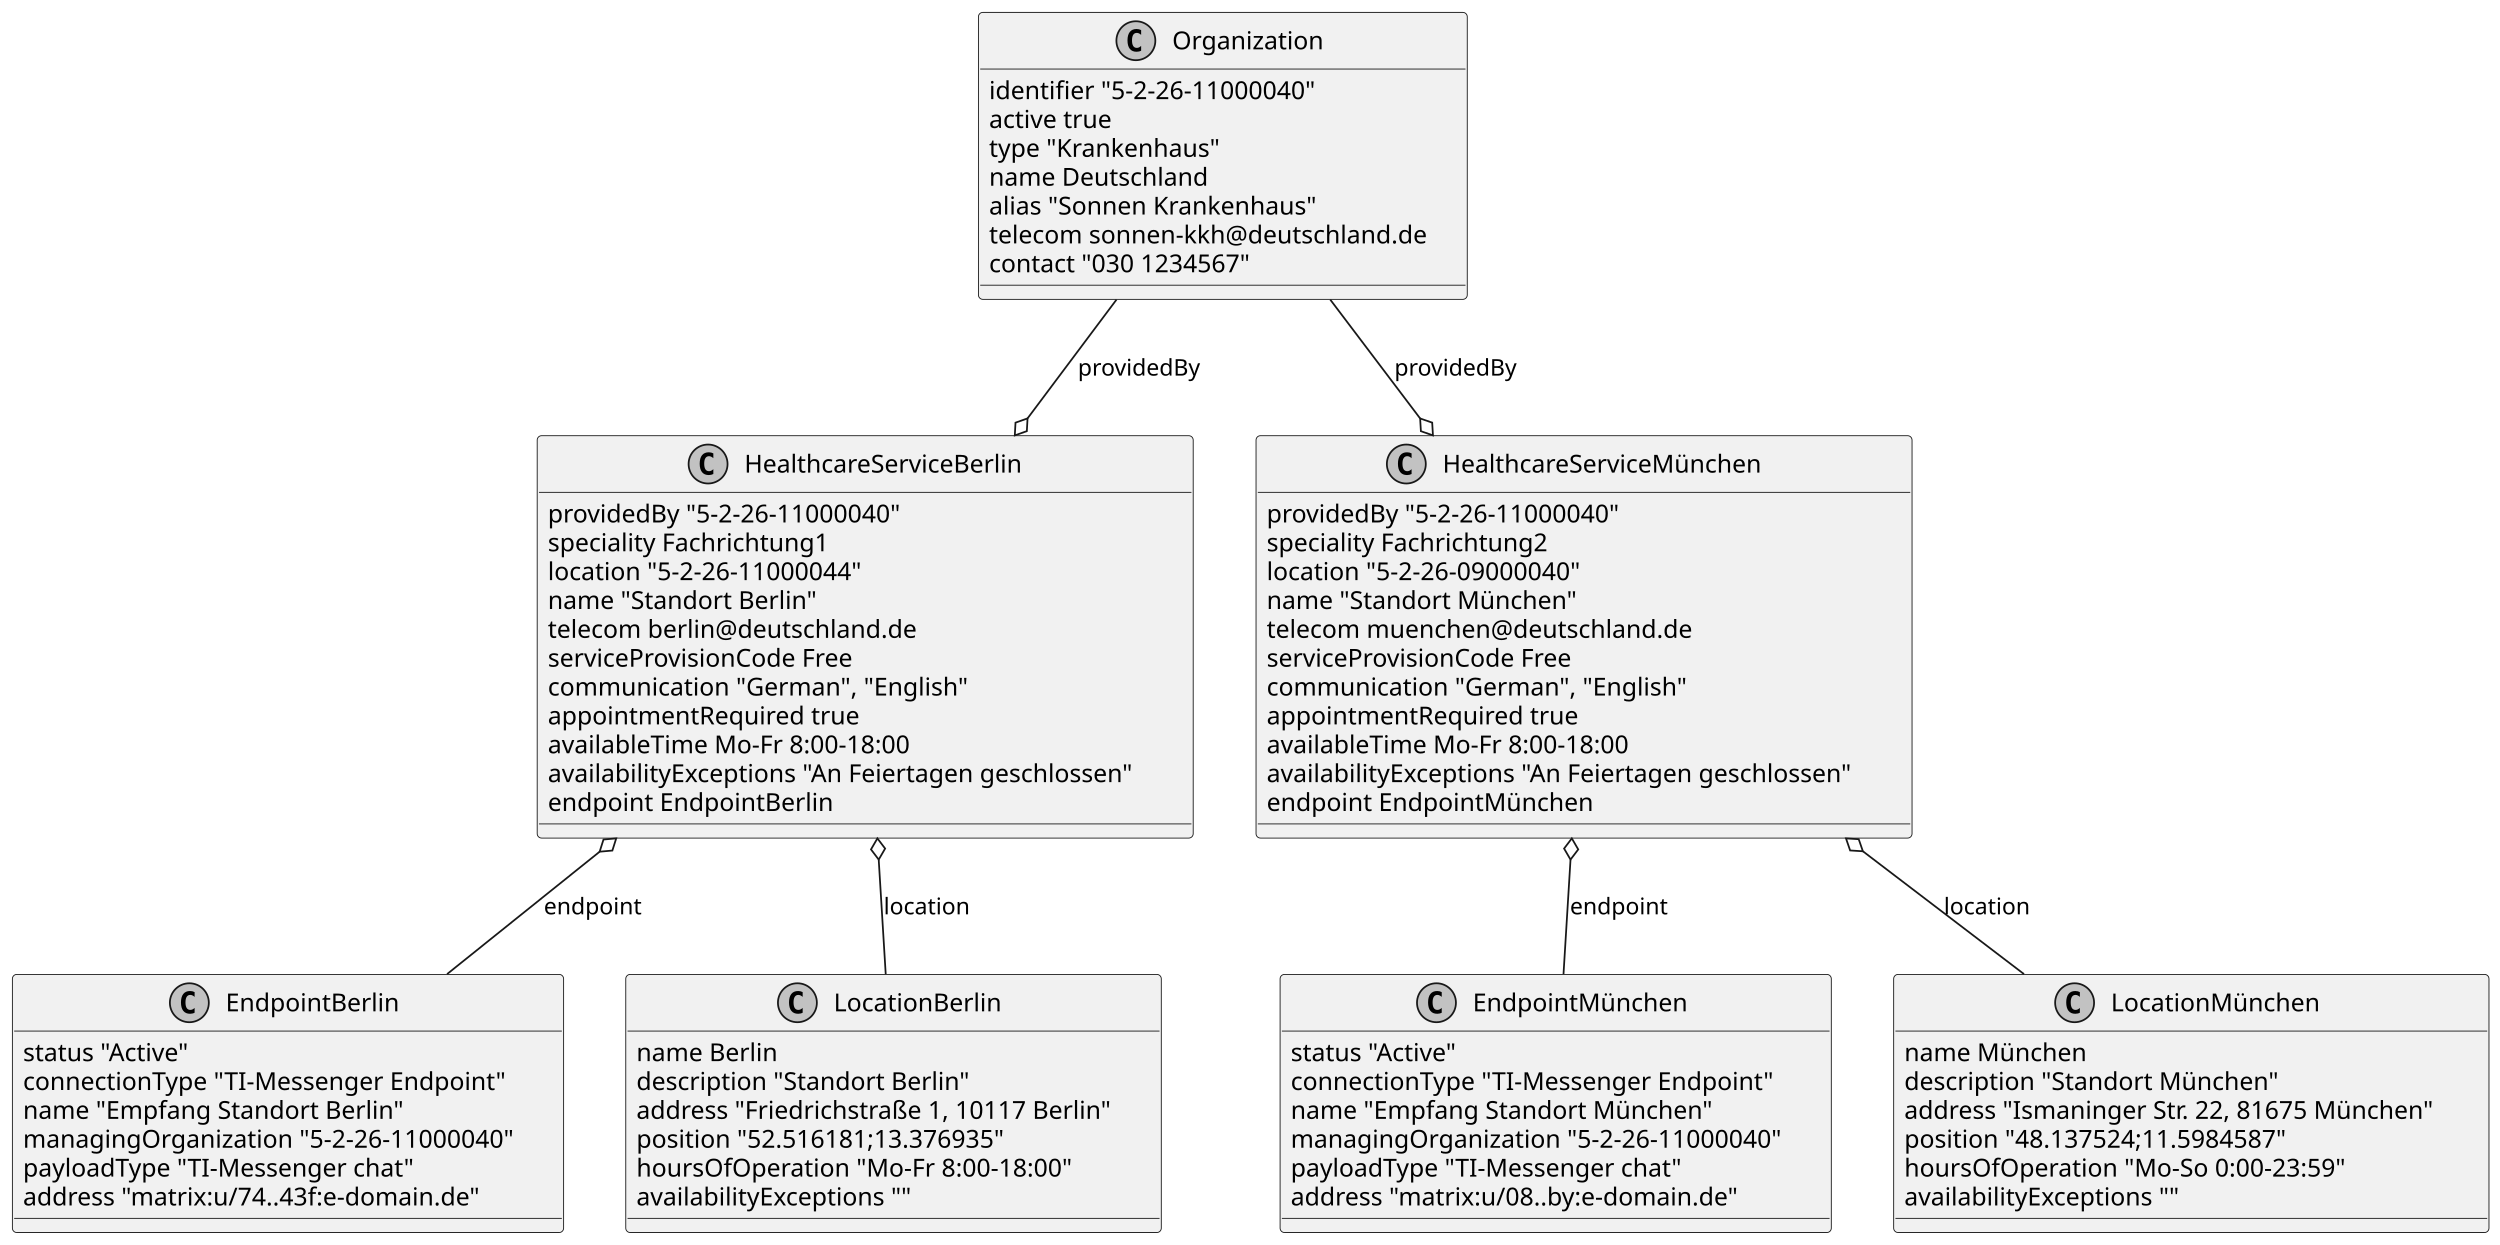
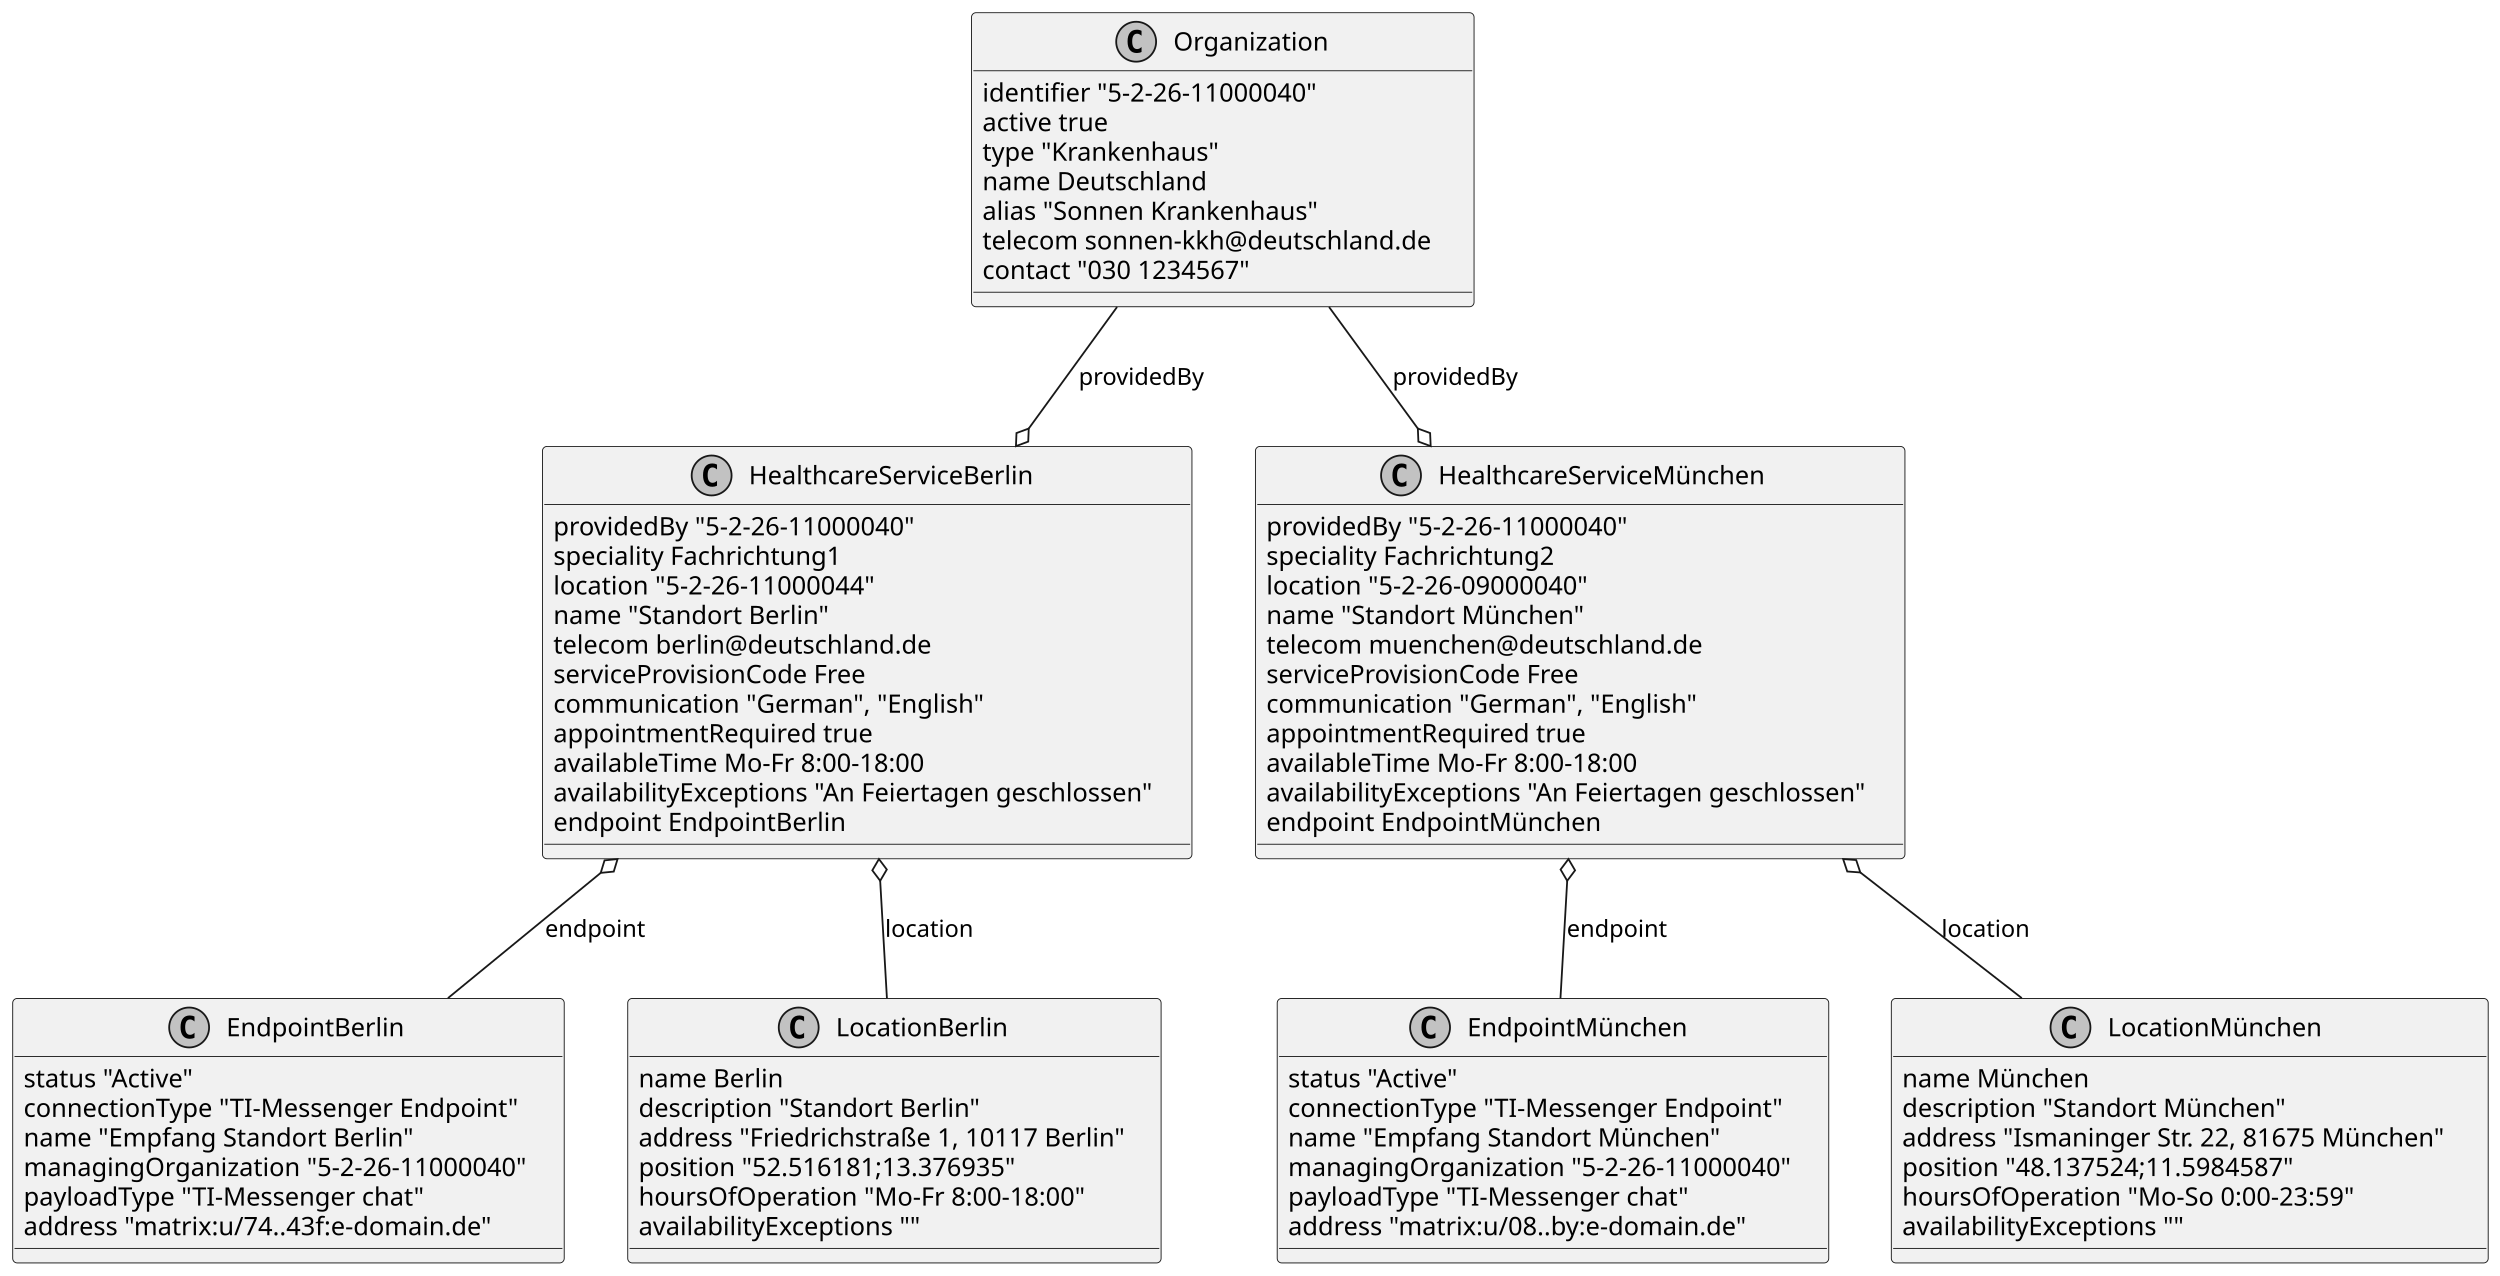
- <svg xmlns="http://www.w3.org/2000/svg" contentStyleType="text/css" data-diagram-type="CLASS" height="703px" preserveAspectRatio="none" style="width:1412px;height:703px;background:#FFFFFF;" version="1.1" viewBox="0 0 1412 703" width="1412px" zoomAndPan="magnify">
+ <svg xmlns="http://www.w3.org/2000/svg" contentStyleType="text/css" height="703px" preserveAspectRatio="none" style="width:1378px;height:703px;background:#FFFFFF;" version="1.1" viewBox="0 0 1378 703" width="1378px" zoomAndPan="magnify">
  <defs />
  <g>
-     <g class="entity" data-entity="HealthcareServiceBerlin" data-source-line="2" data-uid="ent0002" id="entity_HealthcareServiceBerlin">
-       <rect fill="#F1F1F1" height="227.266" rx="2.5" ry="2.5" style="stroke:#181818;stroke-width:0.5;" width="370.511" x="303.41" y="246.08" />
-       <ellipse cx="399.923" cy="262.08" fill="#C2C2C2" rx="11" ry="11" style="stroke:#181818;stroke-width:1;" />
-       <path d="M402.892,267.721 Q402.314,268.017 401.673,268.158 Q401.033,268.314 400.329,268.314 Q397.829,268.314 396.501,266.674 Q395.189,265.017 395.189,261.892 Q395.189,258.767 396.501,257.111 Q397.829,255.455 400.329,255.455 Q401.033,255.455 401.673,255.611 Q402.329,255.768 402.892,256.064 L402.892,258.783 Q402.267,258.205 401.673,257.939 Q401.079,257.658 400.454,257.658 Q399.111,257.658 398.423,258.736 Q397.736,259.799 397.736,261.892 Q397.736,263.986 398.423,265.064 Q399.111,266.127 400.454,266.127 Q401.079,266.127 401.673,265.861 Q402.267,265.58 402.892,265.002 L402.892,267.721 Z " fill="#000000" />
-       <text fill="#000000" font-family="sans-serif" font-size="14" lengthAdjust="spacing" textLength="168.984" x="420.423" y="266.927">HealthcareServiceBerlin</text>
-       <line style="stroke:#181818;stroke-width:0.5;" x1="304.41" x2="672.921" y1="278.08" y2="278.08" />
-       <text fill="#000000" font-family="sans-serif" font-size="14" lengthAdjust="spacing" textLength="219.03" x="309.41" y="295.075">providedBy "5-2-26-11000040"</text>
-       <text fill="#000000" font-family="sans-serif" font-size="14" lengthAdjust="spacing" textLength="171.411" x="309.41" y="311.372">speciality Fachrichtung1</text>
-       <text fill="#000000" font-family="sans-serif" font-size="14" lengthAdjust="spacing" textLength="194.92" x="309.41" y="327.669">location "5-2-26-11000044"</text>
-       <text fill="#000000" font-family="sans-serif" font-size="14" lengthAdjust="spacing" textLength="162.634" x="309.41" y="343.966">name "Standort Berlin"</text>
-       <text fill="#000000" font-family="sans-serif" font-size="14" lengthAdjust="spacing" textLength="222.769" x="309.41" y="360.263">telecom berlin@deutschland.de</text>
-       <text fill="#000000" font-family="sans-serif" font-size="14" lengthAdjust="spacing" textLength="185.035" x="309.41" y="376.56">serviceProvisionCode Free</text>
-       <text fill="#000000" font-family="sans-serif" font-size="14" lengthAdjust="spacing" textLength="254.235" x="309.41" y="392.856">communication "German", "English"</text>
-       <text fill="#000000" font-family="sans-serif" font-size="14" lengthAdjust="spacing" textLength="186.211" x="309.41" y="409.153">appointmentRequired true</text>
-       <text fill="#000000" font-family="sans-serif" font-size="14" lengthAdjust="spacing" textLength="223.125" x="309.41" y="425.45">availableTime Mo-Fr 8:00-18:00</text>
-       <text fill="#000000" font-family="sans-serif" font-size="14" lengthAdjust="spacing" textLength="358.511" x="309.41" y="441.747">availabilityExceptions "An Feiertagen geschlossen"</text>
-       <text fill="#000000" font-family="sans-serif" font-size="14" lengthAdjust="spacing" textLength="169.463" x="309.41" y="458.044">endpoint EndpointBerlin</text>
-       <line style="stroke:#181818;stroke-width:0.5;" x1="304.41" x2="672.921" y1="465.346" y2="465.346" />
+     <g id="elem_HealthcareServiceBerlin">
+       <rect codeLine="2" fill="#F1F1F1" height="227.266" id="HealthcareServiceBerlin" rx="2.5" ry="2.5" style="stroke:#181818;stroke-width:0.5;" width="358" x="299" y="246.08" />
+       <ellipse cx="392.25" cy="262.08" fill="#C2C2C2" rx="11" ry="11" style="stroke:#181818;stroke-width:1.0;" />
+       <path d="M395.219,267.721 Q394.641,268.017 394,268.158 Q393.359,268.314 392.656,268.314 Q390.156,268.314 388.828,266.674 Q387.516,265.017 387.516,261.892 Q387.516,258.767 388.828,257.111 Q390.156,255.455 392.656,255.455 Q393.359,255.455 394,255.611 Q394.656,255.768 395.219,256.064 L395.219,258.783 Q394.594,258.205 394,257.939 Q393.406,257.658 392.781,257.658 Q391.438,257.658 390.75,258.736 Q390.062,259.799 390.062,261.892 Q390.062,263.986 390.75,265.064 Q391.438,266.127 392.781,266.127 Q393.406,266.127 394,265.861 Q394.594,265.58 395.219,265.002 L395.219,267.721 Z " fill="#000000" />
+       <text fill="#000000" font-family="sans-serif" font-size="14" lengthAdjust="spacing" textLength="163" x="412.75" y="266.927">HealthcareServiceBerlin</text>
+       <line style="stroke:#181818;stroke-width:0.5;" x1="300" x2="656" y1="278.08" y2="278.08" />
+       <text fill="#000000" font-family="sans-serif" font-size="14" lengthAdjust="spacing" textLength="214" x="305" y="295.075">providedBy "5-2-26-11000040"</text>
+       <text fill="#000000" font-family="sans-serif" font-size="14" lengthAdjust="spacing" textLength="166" x="305" y="311.372">speciality Fachrichtung1</text>
+       <text fill="#000000" font-family="sans-serif" font-size="14" lengthAdjust="spacing" textLength="191" x="305" y="327.669">location "5-2-26-11000044"</text>
+       <text fill="#000000" font-family="sans-serif" font-size="14" lengthAdjust="spacing" textLength="155" x="305" y="343.966">name "Standort Berlin"</text>
+       <text fill="#000000" font-family="sans-serif" font-size="14" lengthAdjust="spacing" textLength="220" x="305" y="360.263">telecom berlin@deutschland.de</text>
+       <text fill="#000000" font-family="sans-serif" font-size="14" lengthAdjust="spacing" textLength="183" x="305" y="376.56">serviceProvisionCode Free</text>
+       <text fill="#000000" font-family="sans-serif" font-size="14" lengthAdjust="spacing" textLength="243" x="305" y="392.856">communication "German", "English"</text>
+       <text fill="#000000" font-family="sans-serif" font-size="14" lengthAdjust="spacing" textLength="183" x="305" y="409.153">appointmentRequired true</text>
+       <text fill="#000000" font-family="sans-serif" font-size="14" lengthAdjust="spacing" textLength="217" x="305" y="425.45">availableTime Mo-Fr 8:00-18:00</text>
+       <text fill="#000000" font-family="sans-serif" font-size="14" lengthAdjust="spacing" textLength="346" x="305" y="441.747">availabilityExceptions "An Feiertagen geschlossen"</text>
+       <text fill="#000000" font-family="sans-serif" font-size="14" lengthAdjust="spacing" textLength="167" x="305" y="458.044">endpoint EndpointBerlin</text>
+       <line style="stroke:#181818;stroke-width:0.5;" x1="300" x2="656" y1="465.346" y2="465.346" />
    </g>
-     <g class="entity" data-entity="HealthcareServiceMünchen" data-source-line="15" data-uid="ent0003" id="entity_HealthcareServiceMünchen">
-       <rect fill="#F1F1F1" height="227.266" rx="2.5" ry="2.5" style="stroke:#181818;stroke-width:0.5;" width="370.511" x="709.41" y="246.08" />
-       <ellipse cx="794.295" cy="262.08" fill="#C2C2C2" rx="11" ry="11" style="stroke:#181818;stroke-width:1;" />
-       <path d="M797.264,267.721 Q796.686,268.017 796.045,268.158 Q795.405,268.314 794.702,268.314 Q792.202,268.314 790.873,266.674 Q789.561,265.017 789.561,261.892 Q789.561,258.767 790.873,257.111 Q792.202,255.455 794.702,255.455 Q795.405,255.455 796.045,255.611 Q796.702,255.768 797.264,256.064 L797.264,258.783 Q796.639,258.205 796.045,257.939 Q795.452,257.658 794.827,257.658 Q793.483,257.658 792.795,258.736 Q792.108,259.799 792.108,261.892 Q792.108,263.986 792.795,265.064 Q793.483,266.127 794.827,266.127 Q795.452,266.127 796.045,265.861 Q796.639,265.58 797.264,265.002 L797.264,267.721 Z " fill="#000000" />
-       <text fill="#000000" font-family="sans-serif" font-size="14" lengthAdjust="spacing" textLength="192.24" x="814.795" y="266.927">HealthcareServiceMünchen</text>
-       <line style="stroke:#181818;stroke-width:0.5;" x1="710.41" x2="1078.921" y1="278.08" y2="278.08" />
-       <text fill="#000000" font-family="sans-serif" font-size="14" lengthAdjust="spacing" textLength="219.03" x="715.41" y="295.075">providedBy "5-2-26-11000040"</text>
-       <text fill="#000000" font-family="sans-serif" font-size="14" lengthAdjust="spacing" textLength="171.411" x="715.41" y="311.372">speciality Fachrichtung2</text>
-       <text fill="#000000" font-family="sans-serif" font-size="14" lengthAdjust="spacing" textLength="194.92" x="715.41" y="327.669">location "5-2-26-09000040"</text>
-       <text fill="#000000" font-family="sans-serif" font-size="14" lengthAdjust="spacing" textLength="185.89" x="715.41" y="343.966">name "Standort München"</text>
-       <text fill="#000000" font-family="sans-serif" font-size="14" lengthAdjust="spacing" textLength="256.915" x="715.41" y="360.263">telecom muenchen@deutschland.de</text>
-       <text fill="#000000" font-family="sans-serif" font-size="14" lengthAdjust="spacing" textLength="185.035" x="715.41" y="376.56">serviceProvisionCode Free</text>
-       <text fill="#000000" font-family="sans-serif" font-size="14" lengthAdjust="spacing" textLength="254.235" x="715.41" y="392.856">communication "German", "English"</text>
-       <text fill="#000000" font-family="sans-serif" font-size="14" lengthAdjust="spacing" textLength="186.211" x="715.41" y="409.153">appointmentRequired true</text>
-       <text fill="#000000" font-family="sans-serif" font-size="14" lengthAdjust="spacing" textLength="223.125" x="715.41" y="425.45">availableTime Mo-Fr 8:00-18:00</text>
-       <text fill="#000000" font-family="sans-serif" font-size="14" lengthAdjust="spacing" textLength="358.511" x="715.41" y="441.747">availabilityExceptions "An Feiertagen geschlossen"</text>
-       <text fill="#000000" font-family="sans-serif" font-size="14" lengthAdjust="spacing" textLength="192.719" x="715.41" y="458.044">endpoint EndpointMünchen</text>
-       <line style="stroke:#181818;stroke-width:0.5;" x1="710.41" x2="1078.921" y1="465.346" y2="465.346" />
+     <g id="elem_HealthcareServiceMünchen">
+       <rect codeLine="15" fill="#F1F1F1" height="227.266" id="HealthcareServiceMünchen" rx="2.5" ry="2.5" style="stroke:#181818;stroke-width:0.5;" width="358" x="692" y="246.08" />
+       <ellipse cx="772.25" cy="262.08" fill="#C2C2C2" rx="11" ry="11" style="stroke:#181818;stroke-width:1.0;" />
+       <path d="M775.219,267.721 Q774.641,268.017 774,268.158 Q773.359,268.314 772.656,268.314 Q770.156,268.314 768.828,266.674 Q767.516,265.017 767.516,261.892 Q767.516,258.767 768.828,257.111 Q770.156,255.455 772.656,255.455 Q773.359,255.455 774,255.611 Q774.656,255.768 775.219,256.064 L775.219,258.783 Q774.594,258.205 774,257.939 Q773.406,257.658 772.781,257.658 Q771.438,257.658 770.75,258.736 Q770.062,259.799 770.062,261.892 Q770.062,263.986 770.75,265.064 Q771.438,266.127 772.781,266.127 Q773.406,266.127 774,265.861 Q774.594,265.58 775.219,265.002 L775.219,267.721 Z " fill="#000000" />
+       <text fill="#000000" font-family="sans-serif" font-size="14" lengthAdjust="spacing" textLength="189" x="792.75" y="266.927">HealthcareServiceMünchen</text>
+       <line style="stroke:#181818;stroke-width:0.5;" x1="693" x2="1049" y1="278.08" y2="278.08" />
+       <text fill="#000000" font-family="sans-serif" font-size="14" lengthAdjust="spacing" textLength="214" x="698" y="295.075">providedBy "5-2-26-11000040"</text>
+       <text fill="#000000" font-family="sans-serif" font-size="14" lengthAdjust="spacing" textLength="166" x="698" y="311.372">speciality Fachrichtung2</text>
+       <text fill="#000000" font-family="sans-serif" font-size="14" lengthAdjust="spacing" textLength="191" x="698" y="327.669">location "5-2-26-09000040"</text>
+       <text fill="#000000" font-family="sans-serif" font-size="14" lengthAdjust="spacing" textLength="181" x="698" y="343.966">name "Standort München"</text>
+       <text fill="#000000" font-family="sans-serif" font-size="14" lengthAdjust="spacing" textLength="257" x="698" y="360.263">telecom muenchen@deutschland.de</text>
+       <text fill="#000000" font-family="sans-serif" font-size="14" lengthAdjust="spacing" textLength="183" x="698" y="376.56">serviceProvisionCode Free</text>
+       <text fill="#000000" font-family="sans-serif" font-size="14" lengthAdjust="spacing" textLength="243" x="698" y="392.856">communication "German", "English"</text>
+       <text fill="#000000" font-family="sans-serif" font-size="14" lengthAdjust="spacing" textLength="183" x="698" y="409.153">appointmentRequired true</text>
+       <text fill="#000000" font-family="sans-serif" font-size="14" lengthAdjust="spacing" textLength="217" x="698" y="425.45">availableTime Mo-Fr 8:00-18:00</text>
+       <text fill="#000000" font-family="sans-serif" font-size="14" lengthAdjust="spacing" textLength="346" x="698" y="441.747">availabilityExceptions "An Feiertagen geschlossen"</text>
+       <text fill="#000000" font-family="sans-serif" font-size="14" lengthAdjust="spacing" textLength="193" x="698" y="458.044">endpoint EndpointMünchen</text>
+       <line style="stroke:#181818;stroke-width:0.5;" x1="693" x2="1049" y1="465.346" y2="465.346" />
    </g>
-     <g class="entity" data-entity="EndpointBerlin" data-source-line="28" data-uid="ent0004" id="entity_EndpointBerlin">
-       <rect fill="#F1F1F1" height="145.781" rx="2.5" ry="2.5" style="stroke:#181818;stroke-width:0.5;" width="311.325" x="7" y="550.35" />
-       <ellipse cx="106.945" cy="566.35" fill="#C2C2C2" rx="11" ry="11" style="stroke:#181818;stroke-width:1;" />
-       <path d="M109.914,571.991 Q109.335,572.288 108.695,572.428 Q108.054,572.584 107.351,572.584 Q104.851,572.584 103.523,570.944 Q102.21,569.288 102.21,566.163 Q102.21,563.038 103.523,561.381 Q104.851,559.725 107.351,559.725 Q108.054,559.725 108.695,559.881 Q109.351,560.038 109.914,560.334 L109.914,563.053 Q109.289,562.475 108.695,562.209 Q108.101,561.928 107.476,561.928 Q106.132,561.928 105.445,563.006 Q104.757,564.069 104.757,566.163 Q104.757,568.256 105.445,569.334 Q106.132,570.397 107.476,570.397 Q108.101,570.397 108.695,570.131 Q109.289,569.85 109.914,569.272 L109.914,571.991 Z " fill="#000000" />
-       <text fill="#000000" font-family="sans-serif" font-size="14" lengthAdjust="spacing" textLength="102.936" x="127.445" y="571.197">EndpointBerlin</text>
-       <line style="stroke:#181818;stroke-width:0.5;" x1="8" x2="317.325" y1="582.35" y2="582.35" />
-       <text fill="#000000" font-family="sans-serif" font-size="14" lengthAdjust="spacing" textLength="103.899" x="13" y="599.345">status "Active"</text>
-       <text fill="#000000" font-family="sans-serif" font-size="14" lengthAdjust="spacing" textLength="289.317" x="13" y="615.642">connectionType "TI-Messenger Endpoint"</text>
-       <text fill="#000000" font-family="sans-serif" font-size="14" lengthAdjust="spacing" textLength="229.722" x="13" y="631.939">name "Empfang Standort Berlin"</text>
-       <text fill="#000000" font-family="sans-serif" font-size="14" lengthAdjust="spacing" textLength="299.325" x="13" y="648.236">managingOrganization "5-2-26-11000040"</text>
-       <text fill="#000000" font-family="sans-serif" font-size="14" lengthAdjust="spacing" textLength="236.182" x="13" y="664.533">payloadType "TI-Messenger chat"</text>
-       <text fill="#000000" font-family="sans-serif" font-size="14" lengthAdjust="spacing" textLength="278.804" x="13" y="680.83">address "matrix:u/74..43f:e-domain.de"</text>
-       <line style="stroke:#181818;stroke-width:0.5;" x1="8" x2="317.325" y1="688.131" y2="688.131" />
+     <g id="elem_EndpointBerlin">
+       <rect codeLine="28" fill="#F1F1F1" height="145.781" id="EndpointBerlin" rx="2.5" ry="2.5" style="stroke:#181818;stroke-width:0.5;" width="304" x="7" y="550.35" />
+       <ellipse cx="104.25" cy="566.35" fill="#C2C2C2" rx="11" ry="11" style="stroke:#181818;stroke-width:1.0;" />
+       <path d="M107.219,571.991 Q106.641,572.288 106,572.428 Q105.359,572.584 104.656,572.584 Q102.156,572.584 100.828,570.944 Q99.516,569.288 99.516,566.163 Q99.516,563.038 100.828,561.381 Q102.156,559.725 104.656,559.725 Q105.359,559.725 106,559.881 Q106.656,560.038 107.219,560.334 L107.219,563.053 Q106.594,562.475 106,562.209 Q105.406,561.928 104.781,561.928 Q103.438,561.928 102.75,563.006 Q102.062,564.069 102.062,566.163 Q102.062,568.256 102.75,569.334 Q103.438,570.397 104.781,570.397 Q105.406,570.397 106,570.131 Q106.594,569.85 107.219,569.272 L107.219,571.991 Z " fill="#000000" />
+       <text fill="#000000" font-family="sans-serif" font-size="14" lengthAdjust="spacing" textLength="101" x="124.75" y="571.197">EndpointBerlin</text>
+       <line style="stroke:#181818;stroke-width:0.5;" x1="8" x2="310" y1="582.35" y2="582.35" />
+       <text fill="#000000" font-family="sans-serif" font-size="14" lengthAdjust="spacing" textLength="98" x="13" y="599.345">status "Active"</text>
+       <text fill="#000000" font-family="sans-serif" font-size="14" lengthAdjust="spacing" textLength="287" x="13" y="615.642">connectionType "TI-Messenger Endpoint"</text>
+       <text fill="#000000" font-family="sans-serif" font-size="14" lengthAdjust="spacing" textLength="220" x="13" y="631.939">name "Empfang Standort Berlin"</text>
+       <text fill="#000000" font-family="sans-serif" font-size="14" lengthAdjust="spacing" textLength="292" x="13" y="648.236">managingOrganization "5-2-26-11000040"</text>
+       <text fill="#000000" font-family="sans-serif" font-size="14" lengthAdjust="spacing" textLength="230" x="13" y="664.533">payloadType "TI-Messenger chat"</text>
+       <text fill="#000000" font-family="sans-serif" font-size="14" lengthAdjust="spacing" textLength="270" x="13" y="680.83">address "matrix:u/74..43f:e-domain.de"</text>
+       <line style="stroke:#181818;stroke-width:0.5;" x1="8" x2="310" y1="688.131" y2="688.131" />
    </g>
-     <g class="entity" data-entity="EndpointMünchen" data-source-line="36" data-uid="ent0005" id="entity_EndpointMünchen">
-       <rect fill="#F1F1F1" height="145.781" rx="2.5" ry="2.5" style="stroke:#181818;stroke-width:0.5;" width="311.325" x="723" y="550.35" />
-       <ellipse cx="811.317" cy="566.35" fill="#C2C2C2" rx="11" ry="11" style="stroke:#181818;stroke-width:1;" />
-       <path d="M814.286,571.991 Q813.707,572.288 813.067,572.428 Q812.426,572.584 811.723,572.584 Q809.223,572.584 807.895,570.944 Q806.582,569.288 806.582,566.163 Q806.582,563.038 807.895,561.381 Q809.223,559.725 811.723,559.725 Q812.426,559.725 813.067,559.881 Q813.723,560.038 814.286,560.334 L814.286,563.053 Q813.661,562.475 813.067,562.209 Q812.473,561.928 811.848,561.928 Q810.504,561.928 809.817,563.006 Q809.129,564.069 809.129,566.163 Q809.129,568.256 809.817,569.334 Q810.504,570.397 811.848,570.397 Q812.473,570.397 813.067,570.131 Q813.661,569.85 814.286,569.272 L814.286,571.991 Z " fill="#000000" />
-       <text fill="#000000" font-family="sans-serif" font-size="14" lengthAdjust="spacing" textLength="126.191" x="831.817" y="571.197">EndpointMünchen</text>
-       <line style="stroke:#181818;stroke-width:0.5;" x1="724" x2="1033.325" y1="582.35" y2="582.35" />
-       <text fill="#000000" font-family="sans-serif" font-size="14" lengthAdjust="spacing" textLength="103.899" x="729" y="599.345">status "Active"</text>
-       <text fill="#000000" font-family="sans-serif" font-size="14" lengthAdjust="spacing" textLength="289.317" x="729" y="615.642">connectionType "TI-Messenger Endpoint"</text>
-       <text fill="#000000" font-family="sans-serif" font-size="14" lengthAdjust="spacing" textLength="252.977" x="729" y="631.939">name "Empfang Standort München"</text>
-       <text fill="#000000" font-family="sans-serif" font-size="14" lengthAdjust="spacing" textLength="299.325" x="729" y="648.236">managingOrganization "5-2-26-11000040"</text>
-       <text fill="#000000" font-family="sans-serif" font-size="14" lengthAdjust="spacing" textLength="236.182" x="729" y="664.533">payloadType "TI-Messenger chat"</text>
-       <text fill="#000000" font-family="sans-serif" font-size="14" lengthAdjust="spacing" textLength="273.232" x="729" y="680.83">address "matrix:u/08..by:e-domain.de"</text>
-       <line style="stroke:#181818;stroke-width:0.5;" x1="724" x2="1033.325" y1="688.131" y2="688.131" />
+     <g id="elem_EndpointMünchen">
+       <rect codeLine="36" fill="#F1F1F1" height="145.781" id="EndpointMünchen" rx="2.5" ry="2.5" style="stroke:#181818;stroke-width:0.5;" width="304" x="704" y="550.35" />
+       <ellipse cx="788.25" cy="566.35" fill="#C2C2C2" rx="11" ry="11" style="stroke:#181818;stroke-width:1.0;" />
+       <path d="M791.219,571.991 Q790.641,572.288 790,572.428 Q789.359,572.584 788.656,572.584 Q786.156,572.584 784.828,570.944 Q783.516,569.288 783.516,566.163 Q783.516,563.038 784.828,561.381 Q786.156,559.725 788.656,559.725 Q789.359,559.725 790,559.881 Q790.656,560.038 791.219,560.334 L791.219,563.053 Q790.594,562.475 790,562.209 Q789.406,561.928 788.781,561.928 Q787.438,561.928 786.75,563.006 Q786.062,564.069 786.062,566.163 Q786.062,568.256 786.75,569.334 Q787.438,570.397 788.781,570.397 Q789.406,570.397 790,570.131 Q790.594,569.85 791.219,569.272 L791.219,571.991 Z " fill="#000000" />
+       <text fill="#000000" font-family="sans-serif" font-size="14" lengthAdjust="spacing" textLength="127" x="808.75" y="571.197">EndpointMünchen</text>
+       <line style="stroke:#181818;stroke-width:0.5;" x1="705" x2="1007" y1="582.35" y2="582.35" />
+       <text fill="#000000" font-family="sans-serif" font-size="14" lengthAdjust="spacing" textLength="98" x="710" y="599.345">status "Active"</text>
+       <text fill="#000000" font-family="sans-serif" font-size="14" lengthAdjust="spacing" textLength="287" x="710" y="615.642">connectionType "TI-Messenger Endpoint"</text>
+       <text fill="#000000" font-family="sans-serif" font-size="14" lengthAdjust="spacing" textLength="246" x="710" y="631.939">name "Empfang Standort München"</text>
+       <text fill="#000000" font-family="sans-serif" font-size="14" lengthAdjust="spacing" textLength="292" x="710" y="648.236">managingOrganization "5-2-26-11000040"</text>
+       <text fill="#000000" font-family="sans-serif" font-size="14" lengthAdjust="spacing" textLength="230" x="710" y="664.533">payloadType "TI-Messenger chat"</text>
+       <text fill="#000000" font-family="sans-serif" font-size="14" lengthAdjust="spacing" textLength="264" x="710" y="680.83">address "matrix:u/08..by:e-domain.de"</text>
+       <line style="stroke:#181818;stroke-width:0.5;" x1="705" x2="1007" y1="688.131" y2="688.131" />
    </g>
-     <g class="entity" data-entity="LocationBerlin" data-source-line="44" data-uid="ent0006" id="entity_LocationBerlin">
-       <rect fill="#F1F1F1" height="145.781" rx="2.5" ry="2.5" style="stroke:#181818;stroke-width:0.5;" width="302.473" x="353.43" y="550.35" />
-       <ellipse cx="450.374" cy="566.35" fill="#C2C2C2" rx="11" ry="11" style="stroke:#181818;stroke-width:1;" />
-       <path d="M453.343,571.991 Q452.764,572.288 452.124,572.428 Q451.483,572.584 450.78,572.584 Q448.28,572.584 446.952,570.944 Q445.639,569.288 445.639,566.163 Q445.639,563.038 446.952,561.381 Q448.28,559.725 450.78,559.725 Q451.483,559.725 452.124,559.881 Q452.78,560.038 453.343,560.334 L453.343,563.053 Q452.718,562.475 452.124,562.209 Q451.53,561.928 450.905,561.928 Q449.561,561.928 448.874,563.006 Q448.186,564.069 448.186,566.163 Q448.186,568.256 448.874,569.334 Q449.561,570.397 450.905,570.397 Q451.53,570.397 452.124,570.131 Q452.718,569.85 453.343,569.272 L453.343,571.991 Z " fill="#000000" />
-       <text fill="#000000" font-family="sans-serif" font-size="14" lengthAdjust="spacing" textLength="100.085" x="470.874" y="571.197">LocationBerlin</text>
-       <line style="stroke:#181818;stroke-width:0.5;" x1="354.43" x2="654.903" y1="582.35" y2="582.35" />
-       <text fill="#000000" font-family="sans-serif" font-size="14" lengthAdjust="spacing" textLength="84.779" x="359.43" y="599.345">name Berlin</text>
-       <text fill="#000000" font-family="sans-serif" font-size="14" lengthAdjust="spacing" textLength="200.772" x="359.43" y="615.642">description "Standort Berlin"</text>
-       <text fill="#000000" font-family="sans-serif" font-size="14" lengthAdjust="spacing" textLength="290.473" x="359.43" y="631.939">address "Friedrichstraße 1, 10117 Berlin"</text>
-       <text fill="#000000" font-family="sans-serif" font-size="14" lengthAdjust="spacing" textLength="228.915" x="359.43" y="648.236">position "52.516181;13.376935"</text>
-       <text fill="#000000" font-family="sans-serif" font-size="14" lengthAdjust="spacing" textLength="263.102" x="359.43" y="664.533">hoursOfOperation "Mo-Fr 8:00-18:00"</text>
-       <text fill="#000000" font-family="sans-serif" font-size="14" lengthAdjust="spacing" textLength="169.9" x="359.43" y="680.83">availabilityExceptions ""</text>
-       <line style="stroke:#181818;stroke-width:0.5;" x1="354.43" x2="654.903" y1="688.131" y2="688.131" />
+     <g id="elem_LocationBerlin">
+       <rect codeLine="44" fill="#F1F1F1" height="145.781" id="LocationBerlin" rx="2.5" ry="2.5" style="stroke:#181818;stroke-width:0.5;" width="294" x="346" y="550.35" />
+       <ellipse cx="440.25" cy="566.35" fill="#C2C2C2" rx="11" ry="11" style="stroke:#181818;stroke-width:1.0;" />
+       <path d="M443.219,571.991 Q442.641,572.288 442,572.428 Q441.359,572.584 440.656,572.584 Q438.156,572.584 436.828,570.944 Q435.516,569.288 435.516,566.163 Q435.516,563.038 436.828,561.381 Q438.156,559.725 440.656,559.725 Q441.359,559.725 442,559.881 Q442.656,560.038 443.219,560.334 L443.219,563.053 Q442.594,562.475 442,562.209 Q441.406,561.928 440.781,561.928 Q439.438,561.928 438.75,563.006 Q438.062,564.069 438.062,566.163 Q438.062,568.256 438.75,569.334 Q439.438,570.397 440.781,570.397 Q441.406,570.397 442,570.131 Q442.594,569.85 443.219,569.272 L443.219,571.991 Z " fill="#000000" />
+       <text fill="#000000" font-family="sans-serif" font-size="14" lengthAdjust="spacing" textLength="97" x="460.75" y="571.197">LocationBerlin</text>
+       <line style="stroke:#181818;stroke-width:0.5;" x1="347" x2="639" y1="582.35" y2="582.35" />
+       <text fill="#000000" font-family="sans-serif" font-size="14" lengthAdjust="spacing" textLength="82" x="352" y="599.345">name Berlin</text>
+       <text fill="#000000" font-family="sans-serif" font-size="14" lengthAdjust="spacing" textLength="193" x="352" y="615.642">description "Standort Berlin"</text>
+       <text fill="#000000" font-family="sans-serif" font-size="14" lengthAdjust="spacing" textLength="282" x="352" y="631.939">address "Friedrichstraße 1, 10117 Berlin"</text>
+       <text fill="#000000" font-family="sans-serif" font-size="14" lengthAdjust="spacing" textLength="226" x="352" y="648.236">position "52.516181;13.376935"</text>
+       <text fill="#000000" font-family="sans-serif" font-size="14" lengthAdjust="spacing" textLength="258" x="352" y="664.533">hoursOfOperation "Mo-Fr 8:00-18:00"</text>
+       <text fill="#000000" font-family="sans-serif" font-size="14" lengthAdjust="spacing" textLength="157" x="352" y="680.83">availabilityExceptions ""</text>
+       <line style="stroke:#181818;stroke-width:0.5;" x1="347" x2="639" y1="688.131" y2="688.131" />
    </g>
-     <g class="entity" data-entity="LocationMünchen" data-source-line="52" data-uid="ent0007" id="entity_LocationMünchen">
-       <rect fill="#F1F1F1" height="145.781" rx="2.5" ry="2.5" style="stroke:#181818;stroke-width:0.5;" width="336.235" x="1069.54" y="550.35" />
-       <ellipse cx="1171.737" cy="566.35" fill="#C2C2C2" rx="11" ry="11" style="stroke:#181818;stroke-width:1;" />
-       <path d="M1174.706,571.991 Q1174.128,572.288 1173.487,572.428 Q1172.847,572.584 1172.143,572.584 Q1169.643,572.584 1168.315,570.944 Q1167.003,569.288 1167.003,566.163 Q1167.003,563.038 1168.315,561.381 Q1169.643,559.725 1172.143,559.725 Q1172.847,559.725 1173.487,559.881 Q1174.143,560.038 1174.706,560.334 L1174.706,563.053 Q1174.081,562.475 1173.487,562.209 Q1172.893,561.928 1172.268,561.928 Q1170.925,561.928 1170.237,563.006 Q1169.55,564.069 1169.55,566.163 Q1169.55,568.256 1170.237,569.334 Q1170.925,570.397 1172.268,570.397 Q1172.893,570.397 1173.487,570.131 Q1174.081,569.85 1174.706,569.272 L1174.706,571.991 Z " fill="#000000" />
-       <text fill="#000000" font-family="sans-serif" font-size="14" lengthAdjust="spacing" textLength="123.341" x="1192.237" y="571.197">LocationMünchen</text>
-       <line style="stroke:#181818;stroke-width:0.5;" x1="1070.54" x2="1404.775" y1="582.35" y2="582.35" />
-       <text fill="#000000" font-family="sans-serif" font-size="14" lengthAdjust="spacing" textLength="108.035" x="1075.54" y="599.345">name München</text>
-       <text fill="#000000" font-family="sans-serif" font-size="14" lengthAdjust="spacing" textLength="224.027" x="1075.54" y="615.642">description "Standort München"</text>
-       <text fill="#000000" font-family="sans-serif" font-size="14" lengthAdjust="spacing" textLength="324.235" x="1075.54" y="631.939">address "Ismaninger Str. 22, 81675 München"</text>
-       <text fill="#000000" font-family="sans-serif" font-size="14" lengthAdjust="spacing" textLength="237.822" x="1075.54" y="648.236">position "48.137524;11.5984587"</text>
-       <text fill="#000000" font-family="sans-serif" font-size="14" lengthAdjust="spacing" textLength="266.745" x="1075.54" y="664.533">hoursOfOperation "Mo-So 0:00-23:59"</text>
-       <text fill="#000000" font-family="sans-serif" font-size="14" lengthAdjust="spacing" textLength="169.9" x="1075.54" y="680.83">availabilityExceptions ""</text>
-       <line style="stroke:#181818;stroke-width:0.5;" x1="1070.54" x2="1404.775" y1="688.131" y2="688.131" />
+     <g id="elem_LocationMünchen">
+       <rect codeLine="52" fill="#F1F1F1" height="145.781" id="LocationMünchen" rx="2.5" ry="2.5" style="stroke:#181818;stroke-width:0.5;" width="329" x="1042.5" y="550.35" />
+       <ellipse cx="1141.25" cy="566.35" fill="#C2C2C2" rx="11" ry="11" style="stroke:#181818;stroke-width:1.0;" />
+       <path d="M1144.219,571.991 Q1143.641,572.288 1143,572.428 Q1142.359,572.584 1141.656,572.584 Q1139.156,572.584 1137.828,570.944 Q1136.516,569.288 1136.516,566.163 Q1136.516,563.038 1137.828,561.381 Q1139.156,559.725 1141.656,559.725 Q1142.359,559.725 1143,559.881 Q1143.656,560.038 1144.219,560.334 L1144.219,563.053 Q1143.594,562.475 1143,562.209 Q1142.406,561.928 1141.781,561.928 Q1140.438,561.928 1139.75,563.006 Q1139.062,564.069 1139.062,566.163 Q1139.062,568.256 1139.75,569.334 Q1140.438,570.397 1141.781,570.397 Q1142.406,570.397 1143,570.131 Q1143.594,569.85 1144.219,569.272 L1144.219,571.991 Z " fill="#000000" />
+       <text fill="#000000" font-family="sans-serif" font-size="14" lengthAdjust="spacing" textLength="123" x="1161.75" y="571.197">LocationMünchen</text>
+       <line style="stroke:#181818;stroke-width:0.5;" x1="1043.5" x2="1370.5" y1="582.35" y2="582.35" />
+       <text fill="#000000" font-family="sans-serif" font-size="14" lengthAdjust="spacing" textLength="108" x="1048.5" y="599.345">name München</text>
+       <text fill="#000000" font-family="sans-serif" font-size="14" lengthAdjust="spacing" textLength="219" x="1048.5" y="615.642">description "Standort München"</text>
+       <text fill="#000000" font-family="sans-serif" font-size="14" lengthAdjust="spacing" textLength="317" x="1048.5" y="631.939">address "Ismaninger Str. 22, 81675 München"</text>
+       <text fill="#000000" font-family="sans-serif" font-size="14" lengthAdjust="spacing" textLength="235" x="1048.5" y="648.236">position "48.137524;11.5984587"</text>
+       <text fill="#000000" font-family="sans-serif" font-size="14" lengthAdjust="spacing" textLength="263" x="1048.5" y="664.533">hoursOfOperation "Mo-So 0:00-23:59"</text>
+       <text fill="#000000" font-family="sans-serif" font-size="14" lengthAdjust="spacing" textLength="157" x="1048.5" y="680.83">availabilityExceptions ""</text>
+       <line style="stroke:#181818;stroke-width:0.5;" x1="1043.5" x2="1370.5" y1="688.131" y2="688.131" />
    </g>
-     <g class="entity" data-entity="Organization" data-source-line="60" data-uid="ent0008" id="entity_Organization">
-       <rect fill="#F1F1F1" height="162.078" rx="2.5" ry="2.5" style="stroke:#181818;stroke-width:0.5;" width="276.093" x="552.62" y="7" />
-       <ellipse cx="641.542" cy="23" fill="#C2C2C2" rx="11" ry="11" style="stroke:#181818;stroke-width:1;" />
-       <path d="M644.511,28.641 Q643.933,28.938 643.292,29.078 Q642.651,29.234 641.948,29.234 Q639.448,29.234 638.12,27.594 Q636.808,25.938 636.808,22.812 Q636.808,19.688 638.12,18.031 Q639.448,16.375 641.948,16.375 Q642.651,16.375 643.292,16.531 Q643.948,16.688 644.511,16.984 L644.511,19.703 Q643.886,19.125 643.292,18.859 Q642.698,18.578 642.073,18.578 Q640.729,18.578 640.042,19.656 Q639.354,20.719 639.354,22.812 Q639.354,24.906 640.042,25.984 Q640.729,27.047 642.073,27.047 Q642.698,27.047 643.292,26.781 Q643.886,26.5 644.511,25.922 L644.511,28.641 Z " fill="#000000" />
-       <text fill="#000000" font-family="sans-serif" font-size="14" lengthAdjust="spacing" textLength="89.749" x="662.042" y="27.847">Organization</text>
-       <line style="stroke:#181818;stroke-width:0.5;" x1="553.62" x2="827.713" y1="39" y2="39" />
-       <text fill="#000000" font-family="sans-serif" font-size="14" lengthAdjust="spacing" textLength="202.2" x="558.62" y="55.995">identifier "5-2-26-11000040"</text>
-       <text fill="#000000" font-family="sans-serif" font-size="14" lengthAdjust="spacing" textLength="75.735" x="558.62" y="72.292">active true</text>
-       <text fill="#000000" font-family="sans-serif" font-size="14" lengthAdjust="spacing" textLength="140.205" x="558.62" y="88.589">type "Krankenhaus"</text>
-       <text fill="#000000" font-family="sans-serif" font-size="14" lengthAdjust="spacing" textLength="132.002" x="558.62" y="104.886">name Deutschland</text>
-       <text fill="#000000" font-family="sans-serif" font-size="14" lengthAdjust="spacing" textLength="198.297" x="558.62" y="121.183">alias "Sonnen Krankenhaus"</text>
-       <text fill="#000000" font-family="sans-serif" font-size="14" lengthAdjust="spacing" textLength="264.093" x="558.62" y="137.48">telecom sonnen-kkh@deutschland.de</text>
-       <text fill="#000000" font-family="sans-serif" font-size="14" lengthAdjust="spacing" textLength="163.242" x="558.62" y="153.776">contact "030 1234567"</text>
-       <line style="stroke:#181818;stroke-width:0.5;" x1="553.62" x2="827.713" y1="161.078" y2="161.078" />
+     <g id="elem_Organization">
+       <rect codeLine="60" fill="#F1F1F1" height="162.078" id="Organization" rx="2.5" ry="2.5" style="stroke:#181818;stroke-width:0.5;" width="277" x="535.5" y="7" />
+       <ellipse cx="626.25" cy="23" fill="#C2C2C2" rx="11" ry="11" style="stroke:#181818;stroke-width:1.0;" />
+       <path d="M629.219,28.641 Q628.641,28.938 628,29.078 Q627.359,29.234 626.656,29.234 Q624.156,29.234 622.828,27.594 Q621.516,25.938 621.516,22.812 Q621.516,19.688 622.828,18.031 Q624.156,16.375 626.656,16.375 Q627.359,16.375 628,16.531 Q628.656,16.688 629.219,16.984 L629.219,19.703 Q628.594,19.125 628,18.859 Q627.406,18.578 626.781,18.578 Q625.438,18.578 624.75,19.656 Q624.062,20.719 624.062,22.812 Q624.062,24.906 624.75,25.984 Q625.438,27.047 626.781,27.047 Q627.406,27.047 628,26.781 Q628.594,26.5 629.219,25.922 L629.219,28.641 Z " fill="#000000" />
+       <text fill="#000000" font-family="sans-serif" font-size="14" lengthAdjust="spacing" textLength="87" x="646.75" y="27.847">Organization</text>
+       <line style="stroke:#181818;stroke-width:0.5;" x1="536.5" x2="811.5" y1="39" y2="39" />
+       <text fill="#000000" font-family="sans-serif" font-size="14" lengthAdjust="spacing" textLength="196" x="541.5" y="55.995">identifier "5-2-26-11000040"</text>
+       <text fill="#000000" font-family="sans-serif" font-size="14" lengthAdjust="spacing" textLength="72" x="541.5" y="72.292">active true</text>
+       <text fill="#000000" font-family="sans-serif" font-size="14" lengthAdjust="spacing" textLength="135" x="541.5" y="88.589">type "Krankenhaus"</text>
+       <text fill="#000000" font-family="sans-serif" font-size="14" lengthAdjust="spacing" textLength="131" x="541.5" y="104.886">name Deutschland</text>
+       <text fill="#000000" font-family="sans-serif" font-size="14" lengthAdjust="spacing" textLength="193" x="541.5" y="121.183">alias "Sonnen Krankenhaus"</text>
+       <text fill="#000000" font-family="sans-serif" font-size="14" lengthAdjust="spacing" textLength="265" x="541.5" y="137.48">telecom sonnen-kkh@deutschland.de</text>
+       <text fill="#000000" font-family="sans-serif" font-size="14" lengthAdjust="spacing" textLength="160" x="541.5" y="153.776">contact "030 1234567"</text>
+       <line style="stroke:#181818;stroke-width:0.5;" x1="536.5" x2="811.5" y1="161.078" y2="161.078" />
    </g>
-     <g class="link" data-entity-1="Organization" data-entity-2="HealthcareServiceBerlin" data-source-line="70" data-uid="lnk9" id="link_Organization_HealthcareServiceBerlin">
-       <path codeLine="70" d="M630.6,169.22 C612.58,193.29 599.655,210.546 580.355,236.306" fill="none" id="Organization-to-HealthcareServiceBerlin" style="stroke:#181818;stroke-width:1;" />
-       <polygon fill="none" points="573.16,245.91,579.959,243.507,580.355,236.306,573.556,238.71,573.16,245.91" style="stroke:#181818;stroke-width:1;" />
-       <text fill="#000000" font-family="sans-serif" font-size="13" lengthAdjust="spacing" textLength="73.969" x="608.76" y="212.147">providedBy</text>
+     <g id="link_Organization_HealthcareServiceBerlin">
+       <path codeLine="70" d="M615.72,169.22 C598.23,193.29 585.764,210.443 567.044,236.203 " fill="none" id="Organization-to-HealthcareServiceBerlin" style="stroke:#181818;stroke-width:1.0;" />
+       <polygon fill="none" points="559.99,245.91,566.753,243.408,567.044,236.203,560.281,238.705,559.99,245.91" style="stroke:#181818;stroke-width:1.0;" />
+       <text fill="#000000" font-family="sans-serif" font-size="13" lengthAdjust="spacing" textLength="71" x="594.56" y="212.147">providedBy</text>
    </g>
-     <g class="link" data-entity-1="Organization" data-entity-2="HealthcareServiceMünchen" data-source-line="71" data-uid="lnk10" id="link_Organization_HealthcareServiceMünchen">
-       <path codeLine="71" d="M751.32,169.22 C769.52,193.29 782.6,210.58 802.09,236.34" fill="none" id="Organization-to-HealthcareServiceMünchen" style="stroke:#181818;stroke-width:1;" />
-       <polygon fill="none" points="809.33,245.91,808.9,238.712,802.09,236.34,802.52,243.539,809.33,245.91" style="stroke:#181818;stroke-width:1;" />
-       <text fill="#000000" font-family="sans-serif" font-size="13" lengthAdjust="spacing" textLength="73.969" x="787.55" y="212.147">providedBy</text>
+     <g id="link_Organization_HealthcareServiceMünchen">
+       <path codeLine="71" d="M732.57,169.22 C750.15,193.29 762.703,210.459 781.513,236.219 " fill="none" id="Organization-to-HealthcareServiceMünchen" style="stroke:#181818;stroke-width:1.0;" />
+       <polygon fill="none" points="788.59,245.91,788.282,238.706,781.513,236.219,781.821,243.423,788.59,245.91" style="stroke:#181818;stroke-width:1.0;" />
+       <text fill="#000000" font-family="sans-serif" font-size="13" lengthAdjust="spacing" textLength="71" x="767.59" y="212.147">providedBy</text>
    </g>
-     <g class="link" data-entity-1="HealthcareServiceBerlin" data-entity-2="EndpointBerlin" data-source-line="72" data-uid="lnk11" id="link_HealthcareServiceBerlin_EndpointBerlin">
-       <path codeLine="72" d="M338.681,481.03 C306.291,507.02 282.05,526.47 252.5,550.17" fill="none" id="HealthcareServiceBerlin-backto-EndpointBerlin" style="stroke:#181818;stroke-width:1;" />
-       <polygon fill="none" points="348.04,473.52,340.857,474.155,338.681,481.03,345.864,480.395,348.04,473.52" style="stroke:#181818;stroke-width:1;" />
-       <text fill="#000000" font-family="sans-serif" font-size="13" lengthAdjust="spacing" textLength="57.643" x="307.14" y="516.417">endpoint</text>
+     <g id="link_HealthcareServiceBerlin_EndpointBerlin">
+       <path codeLine="72" d="M331.12,481.128 C299.42,507.118 275.82,526.47 246.9,550.17 " fill="none" id="HealthcareServiceBerlin-backto-EndpointBerlin" style="stroke:#181818;stroke-width:1.0;" />
+       <polygon fill="none" points="340.4,473.52,333.224,474.231,331.12,481.128,338.296,480.417,340.4,473.52" style="stroke:#181818;stroke-width:1.0;" />
+       <text fill="#000000" font-family="sans-serif" font-size="13" lengthAdjust="spacing" textLength="56" x="300.4" y="516.417">endpoint</text>
    </g>
-     <g class="link" data-entity-1="HealthcareServiceMünchen" data-entity-2="EndpointMünchen" data-source-line="73" data-uid="lnk12" id="link_HealthcareServiceMünchen_EndpointMünchen">
-       <path codeLine="73" d="M887.027,485.498 C885.437,511.488 884.52,526.47 883.07,550.17" fill="none" id="HealthcareServiceMünchen-backto-EndpointMünchen" style="stroke:#181818;stroke-width:1;" />
-       <polygon fill="none" points="887.76,473.52,883.401,479.265,887.027,485.498,891.386,479.753,887.76,473.52" style="stroke:#181818;stroke-width:1;" />
-       <text fill="#000000" font-family="sans-serif" font-size="13" lengthAdjust="spacing" textLength="57.643" x="886.7" y="516.417">endpoint</text>
+     <g id="link_HealthcareServiceMünchen_EndpointMünchen">
+       <path codeLine="73" d="M863.843,485.5 C862.353,511.49 861.49,526.47 860.13,550.17 " fill="none" id="HealthcareServiceMünchen-backto-EndpointMünchen" style="stroke:#181818;stroke-width:1.0;" />
+       <polygon fill="none" points="864.53,473.52,860.193,479.281,863.843,485.5,868.18,479.739,864.53,473.52" style="stroke:#181818;stroke-width:1.0;" />
+       <text fill="#000000" font-family="sans-serif" font-size="13" lengthAdjust="spacing" textLength="56" x="863.6" y="516.417">endpoint</text>
    </g>
-     <g class="link" data-entity-1="HealthcareServiceBerlin" data-entity-2="LocationBerlin" data-source-line="74" data-uid="lnk13" id="link_HealthcareServiceBerlin_LocationBerlin">
-       <path codeLine="74" d="M496.293,485.498 C497.883,511.488 498.8,526.47 500.25,550.17" fill="none" id="HealthcareServiceBerlin-backto-LocationBerlin" style="stroke:#181818;stroke-width:1;" />
-       <polygon fill="none" points="495.56,473.52,491.934,479.753,496.293,485.498,499.919,479.265,495.56,473.52" style="stroke:#181818;stroke-width:1;" />
-       <text fill="#000000" font-family="sans-serif" font-size="13" lengthAdjust="spacing" textLength="51.581" x="499.1" y="516.417">location</text>
+     <g id="link_HealthcareServiceBerlin_LocationBerlin">
+       <path codeLine="74" d="M485.157,485.5 C486.647,511.49 487.51,526.47 488.87,550.17 " fill="none" id="HealthcareServiceBerlin-backto-LocationBerlin" style="stroke:#181818;stroke-width:1.0;" />
+       <polygon fill="none" points="484.47,473.52,480.82,479.739,485.157,485.5,488.807,479.281,484.47,473.52" style="stroke:#181818;stroke-width:1.0;" />
+       <text fill="#000000" font-family="sans-serif" font-size="13" lengthAdjust="spacing" textLength="50" x="487.84" y="516.417">location</text>
    </g>
-     <g class="link" data-entity-1="HealthcareServiceMünchen" data-entity-2="LocationMünchen" data-source-line="75" data-uid="lnk14" id="link_HealthcareServiceMünchen_LocationMünchen">
-       <path codeLine="75" d="M1052.153,480.796 C1086.243,506.786 1112.05,526.47 1143.15,550.17" fill="none" id="HealthcareServiceMünchen-backto-LocationMünchen" style="stroke:#181818;stroke-width:1;" />
-       <polygon fill="none" points="1042.61,473.52,1044.956,480.339,1052.153,480.796,1049.807,473.977,1042.61,473.52" style="stroke:#181818;stroke-width:1;" />
-       <text fill="#000000" font-family="sans-serif" font-size="13" lengthAdjust="spacing" textLength="51.581" x="1097.88" y="516.417">location</text>
+     <g id="link_HealthcareServiceMünchen_LocationMünchen">
+       <path codeLine="75" d="M1025.399,480.891 C1058.79,506.881 1083.95,526.47 1114.41,550.17 " fill="none" id="HealthcareServiceMünchen-backto-LocationMünchen" style="stroke:#181818;stroke-width:1.0;" />
+       <polygon fill="none" points="1015.93,473.52,1018.208,480.362,1025.399,480.891,1023.122,474.049,1015.93,473.52" style="stroke:#181818;stroke-width:1.0;" />
+       <text fill="#000000" font-family="sans-serif" font-size="13" lengthAdjust="spacing" textLength="50" x="1070.09" y="516.417">location</text>
    </g>
  </g>
</svg>
